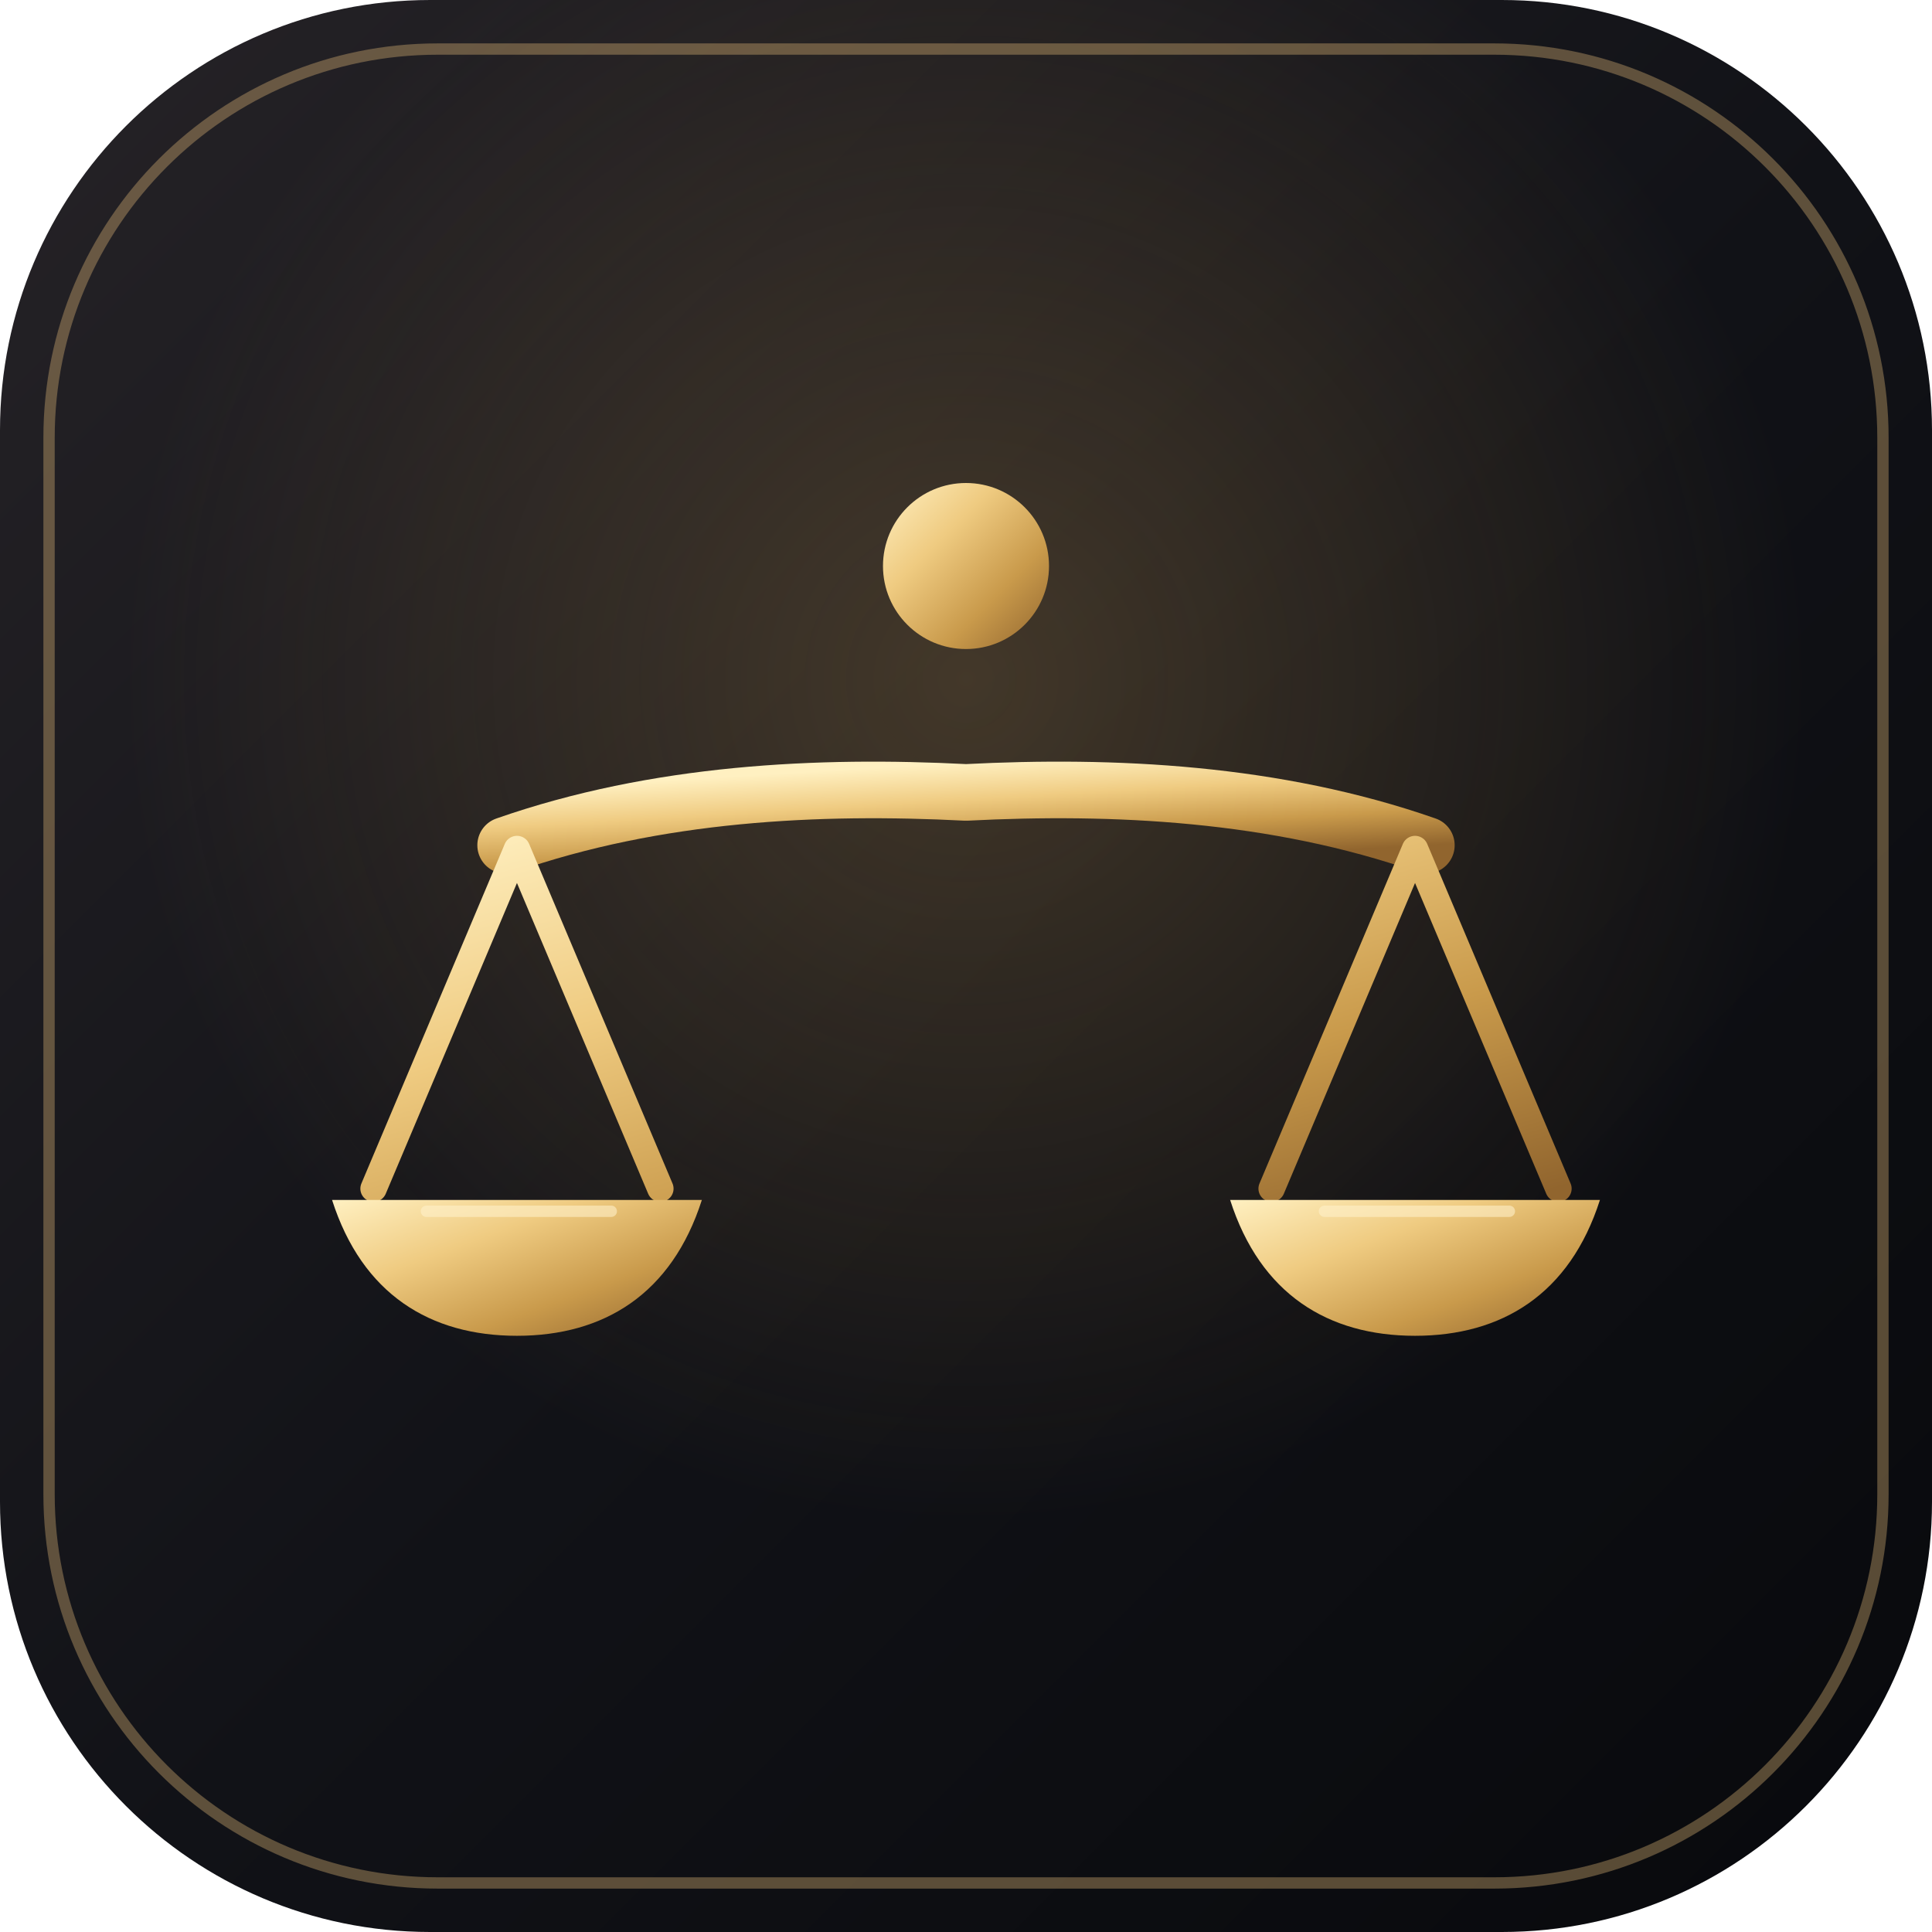
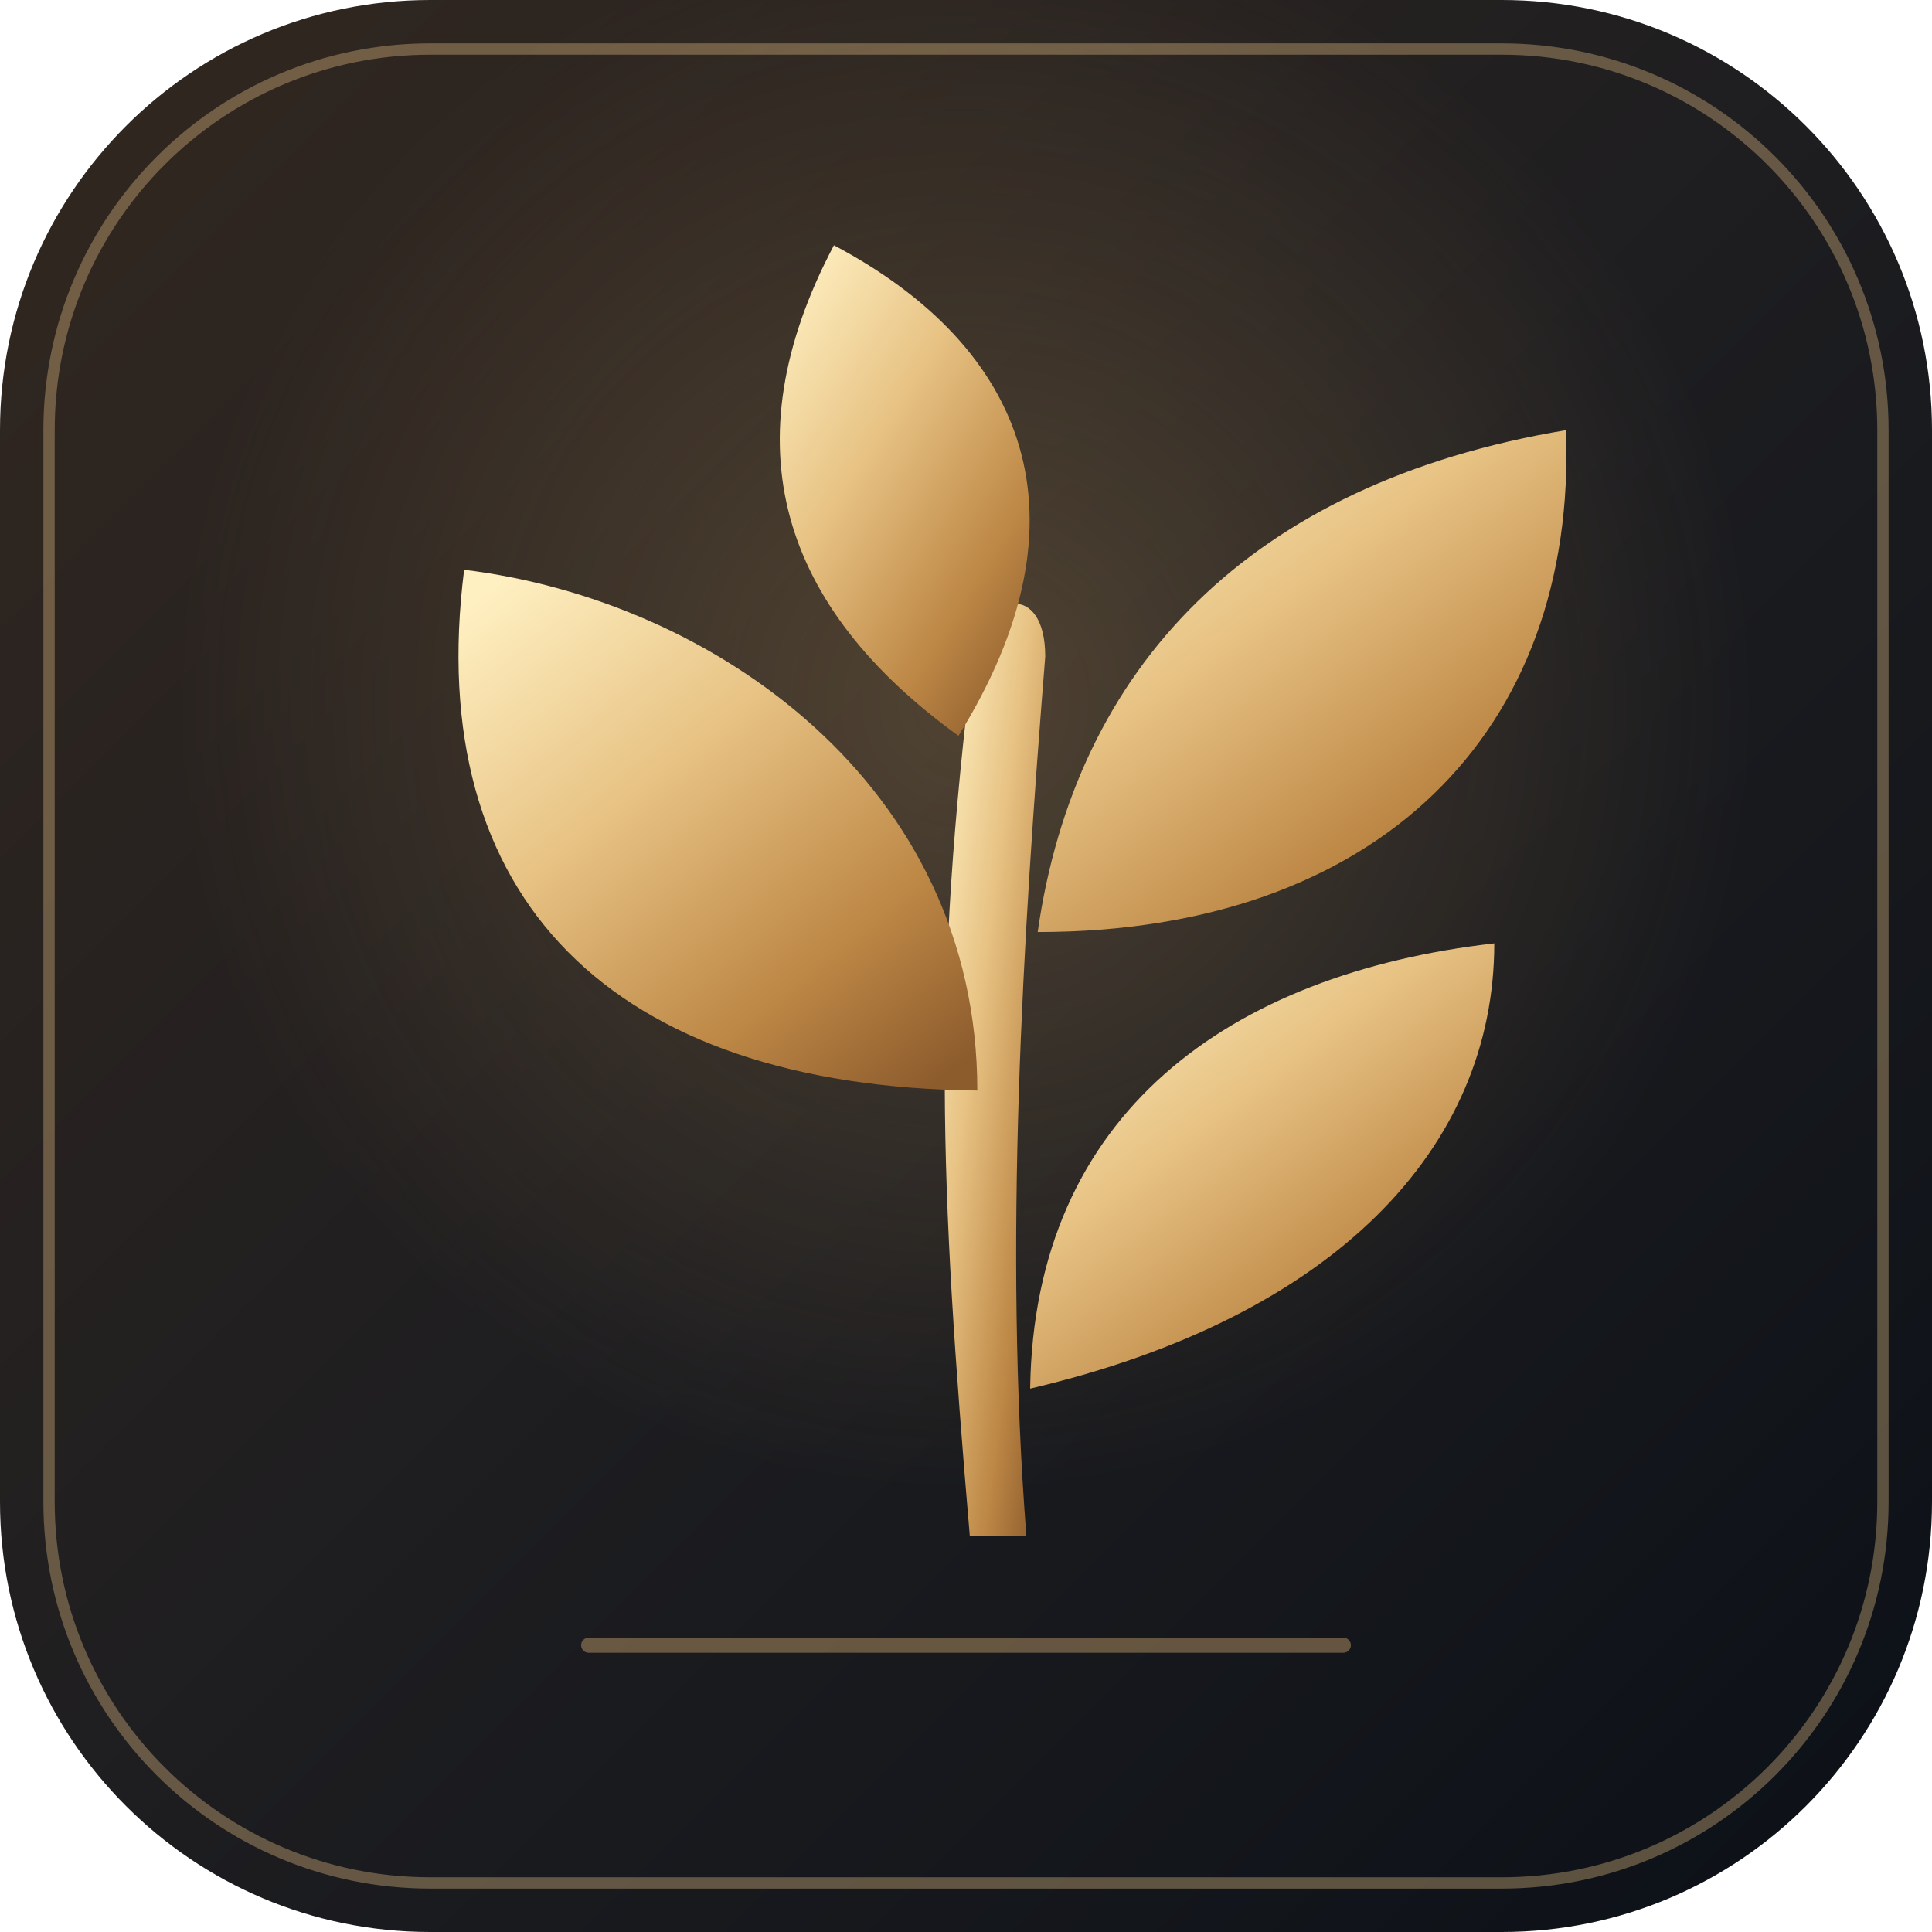
<svg xmlns="http://www.w3.org/2000/svg" viewBox="0 0 512 512" role="img" aria-labelledby="title desc">
  <defs>
-     <linearGradient id="bg" x1="0" x2="1" y1="0" y2="1">
-       <stop stop-color="#262327" />
-       <stop offset=".52" stop-color="#111217" />
-       <stop offset="1" stop-color="#08090c" />
+     <linearGradient id="charcoal" x1="0" y1="0" x2="1" y2="1">
+       <stop stop-color="#332820" />
+       <stop offset=".52" stop-color="#1d1d20" />
+       <stop offset="1" stop-color="#0b1017" />
    </linearGradient>
-     <linearGradient id="gold" x1="0" y1="0" x2="1" y2="1">
-       <stop stop-color="#fff0c1" />
-       <stop offset=".34" stop-color="#efcb81" />
-       <stop offset=".68" stop-color="#c99a4b" />
-       <stop offset="1" stop-color="#91652e" />
+     <linearGradient id="metal" x1=".1" y1="0" x2=".9" y2="1">
+       <stop stop-color="#fff0c2" />
+       <stop offset=".38" stop-color="#e7c283" />
+       <stop offset=".75" stop-color="#bd8745" />
+       <stop offset="1" stop-color="#8d5c2d" />
    </linearGradient>
-     <radialGradient id="glow">
-       <stop stop-color="#d5a65a" stop-opacity=".24" />
-       <stop offset="1" stop-color="#d5a65a" stop-opacity="0" />
+     <radialGradient id="light">
+       <stop stop-color="#d9ab6742" />
+       <stop offset="1" stop-color="#e0ad6500" />
    </radialGradient>
  </defs>
-   <rect width="512" height="512" rx="114" fill="url(#bg)" />
-   <circle cx="256" cy="180" r="224" fill="url(#glow)" />
-   <rect x="13" y="13" width="486" height="486" rx="103" fill="none" stroke="#e6bd7a" stroke-opacity=".36" stroke-width="3" />
-   <g fill="none" stroke="url(#gold)" stroke-linecap="round" stroke-linejoin="round">
-     <path d="M256 176V372" stroke-width="24" />
-     <path d="M134 224C174 210 217 208 256 210C295 208 338 210 378 224" stroke-width="15" />
-     <path d="M137 225L99 315M137 225L175 315M375 225L337 315M375 225L413 315" stroke-width="7" />
-     <path d="M206 382H306" stroke-width="15" />
+   <rect width="512" height="512" rx="114" fill="url(#charcoal)" />
+   <circle cx="256" cy="186" r="212" fill="url(#light)" />
+   <rect x="13" y="13" width="486" height="486" rx="101" fill="none" stroke="#edc589" stroke-opacity=".35" stroke-width="3" />
+   <g fill="url(#metal)">
+     <path d="M257 407c-8-94-10-145 1-234 3-16 19-19 19 1-6 75-11 156-5 233z" />
+     <path d="M259 289C162 288 112 238 123 151c66 8 136 57 136 138Z" />
+     <path d="M275 247c90 0 143-53 140-133-84 14-130 63-140 133Z" />
+     <path d="M254 195c-47-34-61-77-33-130 51 27 69 72 33 130Z" />
+     <path d="M273 368c81-19 123-64 123-118-70 8-122 45-123 118Z" />
  </g>
-   <circle cx="256" cy="150" r="22" fill="url(#gold)" />
-   <path d="M88 318H186C178 343 160 354 137 354C114 354 96 343 88 318Z" fill="url(#gold)" />
-   <path d="M326 318H424C416 343 398 354 375 354C352 354 334 343 326 318Z" fill="url(#gold)" />
-   <path d="M113 321H162M351 321H400" fill="none" stroke="#fff2cb" stroke-opacity=".58" stroke-width="3" stroke-linecap="round" />
+   <path d="M190 425h140" fill="none" stroke="url(#metal)" stroke-width="14" stroke-linecap="round" />
+   <path d="M156 436h200" fill="none" stroke="#d4ad72" stroke-opacity=".42" stroke-width="4" stroke-linecap="round" />
</svg>
